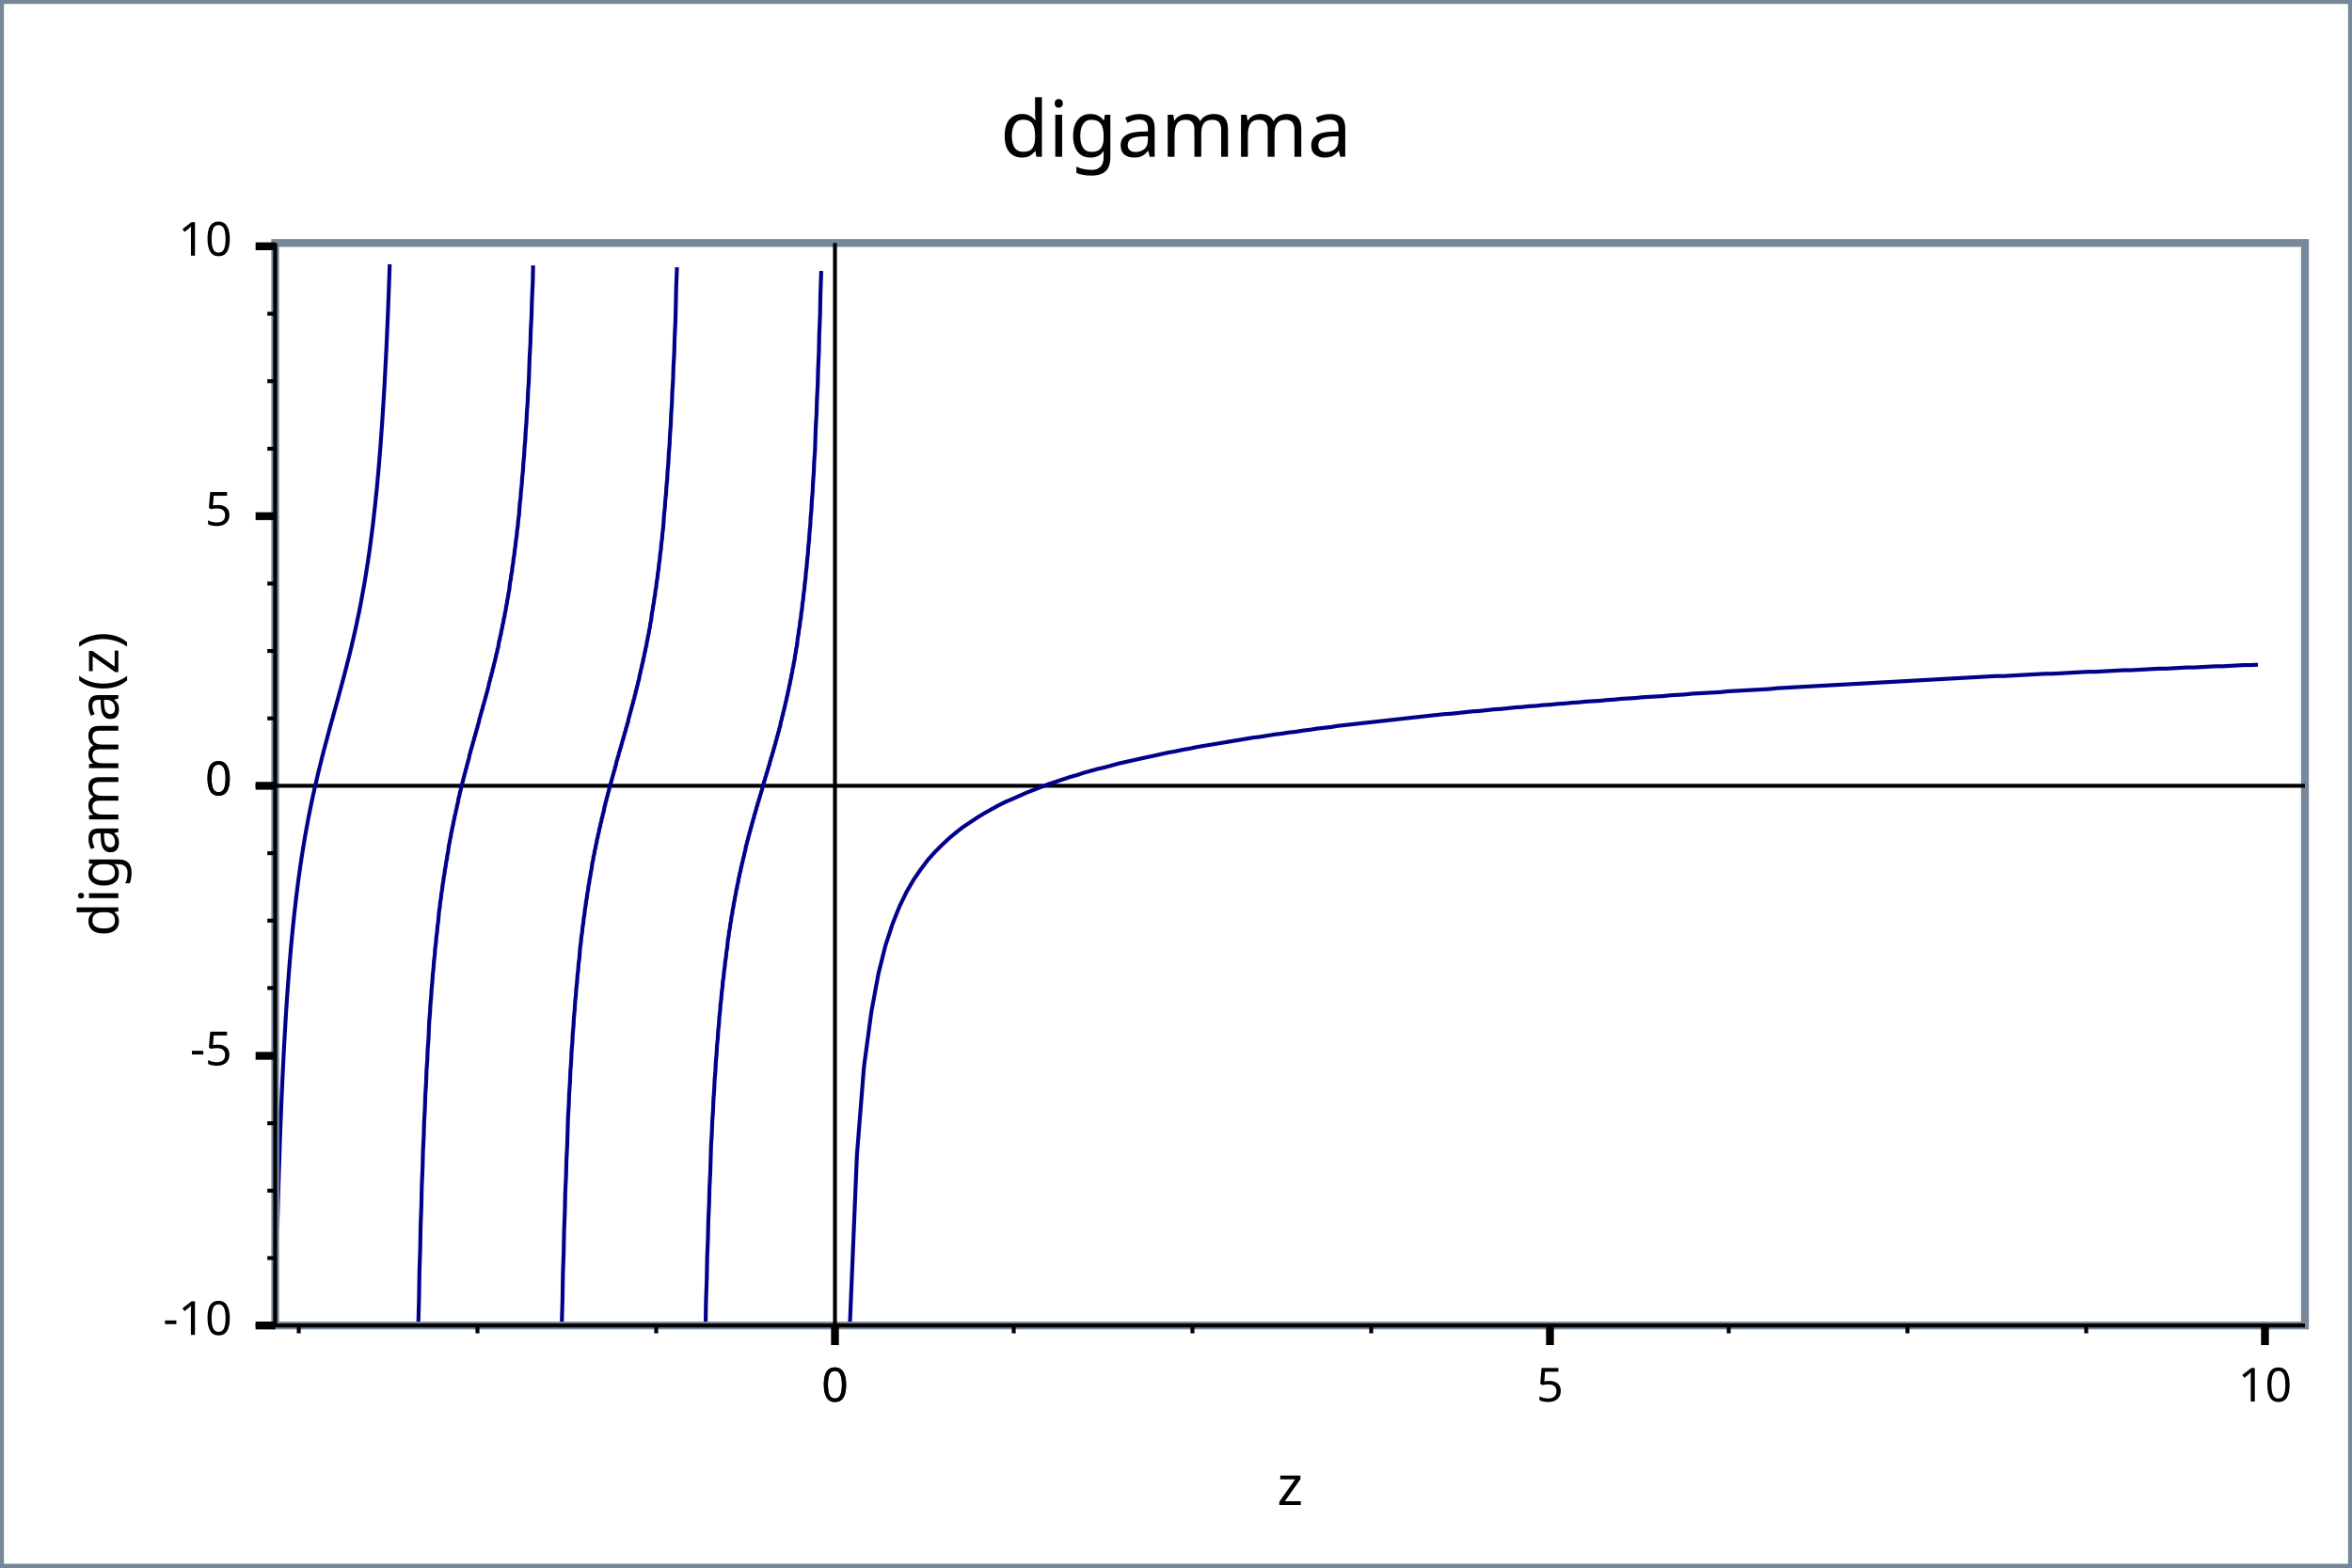
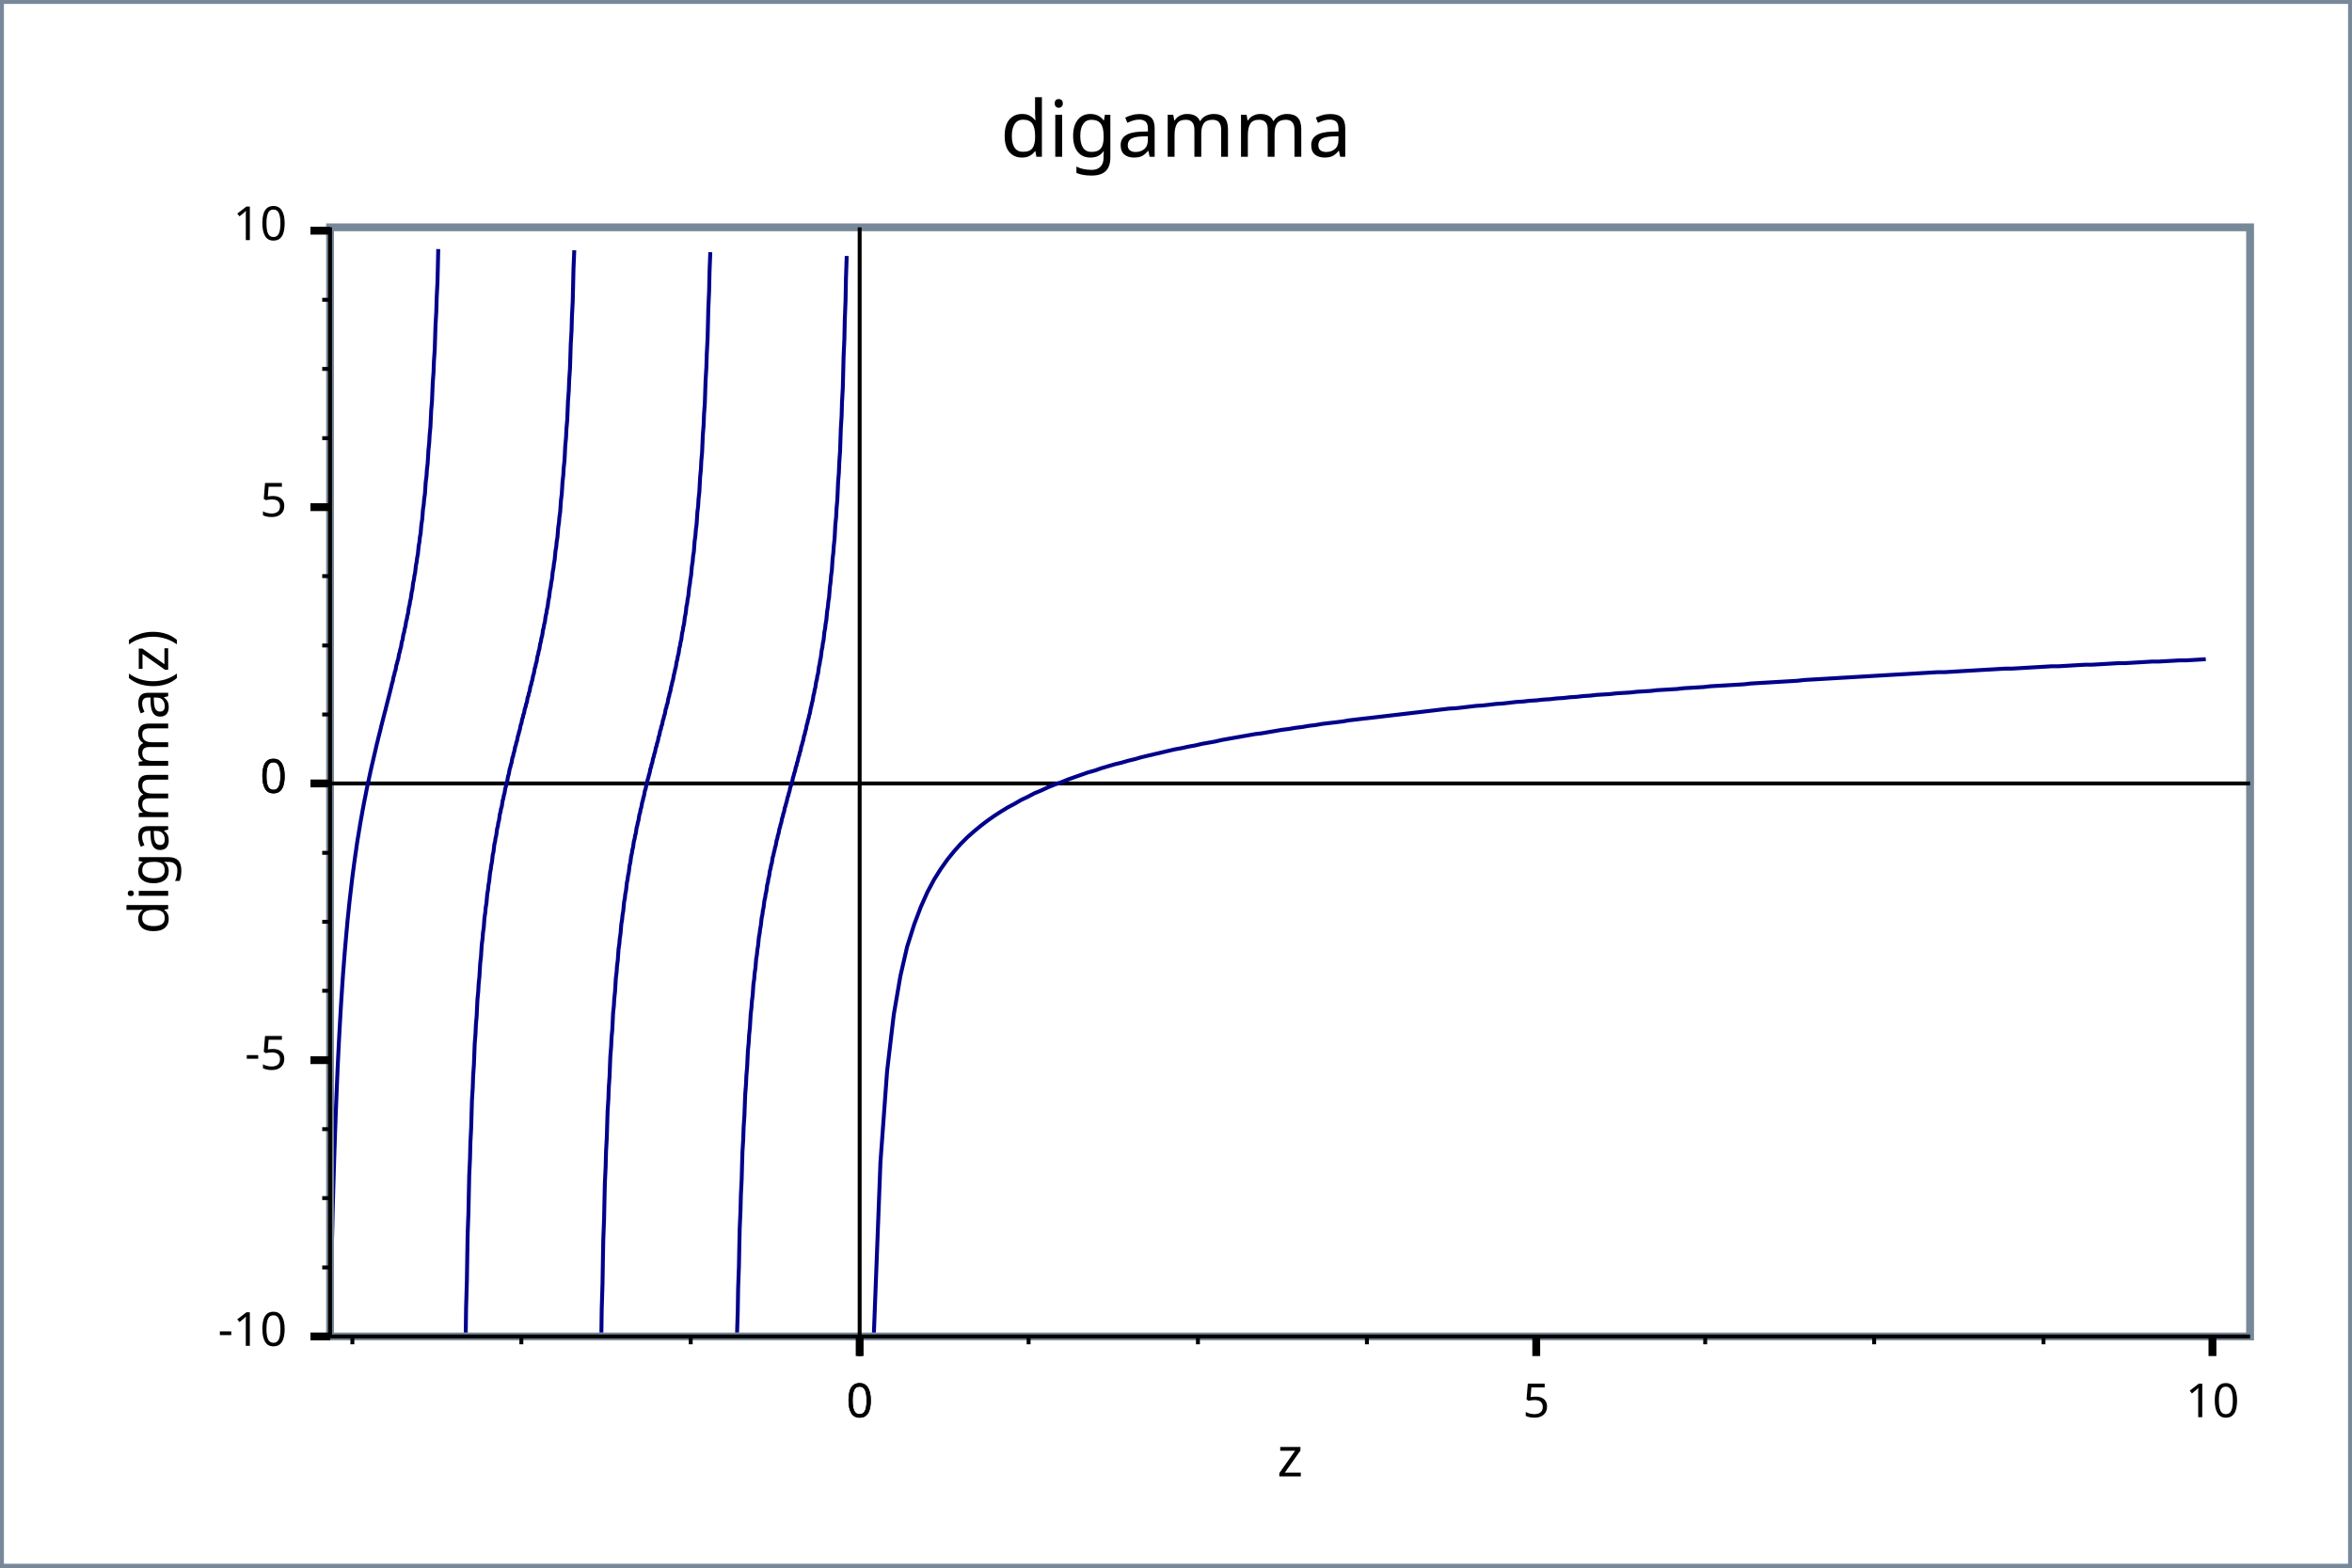
<svg xmlns="http://www.w3.org/2000/svg" width="600" height="400" version="1.1">
  <meta name="copyright" content="John Maddock" />
  <meta name="date" content="2008" />
  <clipPath id="plot_window">
-     <rect x="71.2" y="63" width="515.8" height="274.2" />
+     <rect x="85.2" y="59" width="487.8" height="281" />
  </clipPath>
  <g id="imageBackground" stroke="rgb(119,136,153)" fill="rgb(255,255,255)" stroke-width="2">
    <rect x="0" y="0" width="600" height="400" />
  </g>
  <g id="plotBackground" stroke="rgb(119,136,153)" fill="rgb(255,255,255)" stroke-width="2">
-     <rect x="70.2" y="62" width="517.8" height="276.2" />
+     <rect x="84.2" y="58" width="489.8" height="283" />
  </g>
  <g id="yMinorGrid" stroke="rgb(200,220,255)" stroke-width="0.5" />
  <g id="yMajorGrid" stroke="rgb(200,220,255)" stroke-width="1" />
  <g id="xMinorGrid" stroke="rgb(200,220,255)" stroke-width="0.5" />
  <g id="xMajorGrid" stroke="rgb(200,220,255)" stroke-width="1" />
  <g id="yAxis" stroke="rgb(0,0,0)" stroke-width="1">
-     <line x1="213" y1="62" x2="213" y2="343.2" />
-     <line x1="70.2" y1="62" x2="70.2" y2="338.2" />
+     <line x1="219.3" y1="58" x2="219.3" y2="346" />
+     <line x1="84.2" y1="58" x2="84.2" y2="341" />
  </g>
  <g id="xAxis" stroke="rgb(0,0,0)" stroke-width="1">
-     <line x1="65.2" y1="200.5" x2="588" y2="200.5" />
-     <line x1="65.2" y1="338.2" x2="588" y2="338.2" />
+     <line x1="79.2" y1="199.9" x2="574" y2="199.9" />
+     <line x1="79.2" y1="341" x2="574" y2="341" />
  </g>
  <g id="yMinorTicks" stroke="rgb(0,0,0)" stroke-width="1">
-     <path d="M68.2,183.3 L70.2,183.3 M68.2,166.1 L70.2,166.1 M68.2,148.9 L70.2,148.9 M68.2,114.5 L70.2,114.5 M68.2,97.26 L70.2,97.26 M68.2,80.05 L70.2,80.05 M68.2,200.5 L70.2,200.5 M68.2,217.7 L70.2,217.7 M68.2,234.9 L70.2,234.9 M68.2,252.1 L70.2,252.1 M68.2,269.4 L70.2,269.4 M68.2,286.6 L70.2,286.6 M68.2,303.8 L70.2,303.8 M68.2,321 L70.2,321 M68.2,338.2 L70.2,338.2 " fill="none" />
+     <path d="M82.2,182.3 L84.2,182.3 M82.2,164.7 L84.2,164.7 M82.2,147 L84.2,147 M82.2,111.8 L84.2,111.8 M82.2,94.13 L84.2,94.13 M82.2,76.49 L84.2,76.49 M82.2,199.9 L84.2,199.9 M82.2,217.6 L84.2,217.6 M82.2,235.2 L84.2,235.2 M82.2,252.8 L84.2,252.8 M82.2,270.5 L84.2,270.5 M82.2,288.1 L84.2,288.1 M82.2,305.7 L84.2,305.7 M82.2,323.4 L84.2,323.4 M82.2,341 L84.2,341 " fill="none" />
  </g>
  <g id="xMinorTicks" stroke="rgb(0,0,0)" stroke-width="1">
-     <path d="M258.6,338.2 L258.6,340.2 M304.2,338.2 L304.2,340.2 M349.8,338.2 L349.8,340.2 M441,338.2 L441,340.2 M486.6,338.2 L486.6,340.2 M532.2,338.2 L532.2,340.2 M167.4,338.2 L167.4,340.2 M121.8,338.2 L121.8,340.2 M76.22,338.2 L76.22,340.2 " fill="none" />
+     <path d="M262.4,341 L262.4,343 M305.6,341 L305.6,343 M348.7,341 L348.7,343 M435,341 L435,343 M478.1,341 L478.1,343 M521.3,341 L521.3,343 M176.2,341 L176.2,343 M133,341 L133,343 M89.89,341 L89.89,343 " fill="none" />
  </g>
  <g id="yMajorTicks" stroke="rgb(0,0,0)" stroke-width="2">
-     <path d="M65.2,200.5 L70.2,200.5 M65.2,131.7 L70.2,131.7 M65.2,62.84 L70.2,62.84 M65.2,200.5 L70.2,200.5 M65.2,269.4 L70.2,269.4 M65.2,338.2 L70.2,338.2 " fill="none" />
+     <path d="M79.2,199.9 L84.2,199.9 M79.2,129.4 L84.2,129.4 M79.2,58.86 L84.2,58.86 M79.2,199.9 L84.2,199.9 M79.2,270.5 L84.2,270.5 M79.2,341 L84.2,341 " fill="none" />
  </g>
  <g id="xMajorTicks" stroke="rgb(0,0,0)" stroke-width="2">
-     <path d="M213,338.2 L213,343.2 M395.4,338.2 L395.4,343.2 M577.8,338.2 L577.8,343.2 M213,338.2 L213,343.2 " fill="none" />
+     <path d="M219.3,341 L219.3,346 M391.9,341 L391.9,346 M564.4,341 L564.4,346 M219.3,341 L219.3,346 " fill="none" />
  </g>
-   <g id="plotLabels">
-     <text x="213" y="357.6" text-anchor="middle" font-size="12" font-family="Verdana">0</text>
-     <text x="395.4" y="357.6" text-anchor="middle" font-size="12" font-family="Verdana">5</text>
-     <text x="577.8" y="357.6" text-anchor="middle" font-size="12" font-family="Verdana">10</text>
-     <text x="213" y="357.6" text-anchor="middle" font-size="12" font-family="Verdana">0</text>
-     <text x="59.2" y="202.9" text-anchor="end" font-size="12" font-family="Verdana">0</text>
-     <text x="59.2" y="134.1" text-anchor="end" font-size="12" font-family="Verdana">5</text>
-     <text x="59.2" y="65.24" text-anchor="end" font-size="12" font-family="Verdana">10</text>
-     <text x="59.2" y="202.9" text-anchor="end" font-size="12" font-family="Verdana">0</text>
-     <text x="59.2" y="271.8" text-anchor="end" font-size="12" font-family="Verdana">-5</text>
-     <text x="59.2" y="340.6" text-anchor="end" font-size="12" font-family="Verdana">-10</text>
+   <g id="xTicksValues">
+     <text x="219.3" y="361.6" text-anchor="middle" font-size="12" font-family="Verdana">0</text>
+     <text x="391.9" y="361.6" text-anchor="middle" font-size="12" font-family="Verdana">5</text>
+     <text x="564.4" y="361.6" text-anchor="middle" font-size="12" font-family="Verdana">10</text>
+     <text x="219.3" y="361.6" text-anchor="middle" font-size="12" font-family="Verdana">0</text>
+   </g>
+   <g id="yTicksValues">
+     <text x="73.2" y="202.3" text-anchor="end" font-size="12" font-family="Verdana">0</text>
+     <text x="73.2" y="131.8" text-anchor="end" font-size="12" font-family="Verdana">5</text>
+     <text x="73.2" y="61.26" text-anchor="end" font-size="12" font-family="Verdana">10</text>
+     <text x="73.2" y="202.3" text-anchor="end" font-size="12" font-family="Verdana">0</text>
+     <text x="73.2" y="272.9" text-anchor="end" font-size="12" font-family="Verdana">-5</text>
+     <text x="73.2" y="343.4" text-anchor="end" font-size="12" font-family="Verdana">-10</text>
  </g>
  <g id="yLabel">
-     <text x="30.2" y="200.1" text-anchor="middle" transform="rotate(-90 30.2 200.1 )" font-size="14" font-family="Verdana">digamma(z)</text>
+     <text x="42.9" y="199.5" text-anchor="middle" transform="rotate(-90 42.9 199.5 )" font-size="14" font-family="Verdana">digamma(z)</text>
  </g>
  <g id="xLabel">
-     <text x="329.1" y="384" text-anchor="middle" font-size="14" font-family="Verdana">z</text>
+     <text x="329.1" y="376.7" text-anchor="middle" font-size="14" font-family="Verdana">z</text>
  </g>
  <g id="plotLines" stroke-width="2">
    <g clip-path="url(#plot_window)" stroke="rgb(0,0,139)" stroke-width="1">
-       <path d="M216.8,338.2 L218.6,294.8 L220.4,272.2 L222.3,258.1 L224.1,248.4 L225.9,241.2 L227.7,235.7 L229.5,231.2 L231.3,227.5 L233.1,224.4 L234.9,221.8 L236.7,219.4 L238.5,217.4 L240.3,215.6 L242.1,213.9 L243.9,212.4 L245.7,211 L247.5,209.8 L249.3,208.6 L251.1,207.5 L252.9,206.5 L254.7,205.5 L256.5,204.6 L258.4,203.8 L260.2,203 L262,202.2 L263.8,201.5 L265.6,200.8 L267.4,200.1 L269.2,199.5 L271,198.9 L272.8,198.3 L274.6,197.8 L276.4,197.2 L278.2,196.7 L280,196.2 L281.8,195.8 L283.6,195.3 L285.4,194.8 L287.2,194.4 L289,194 L290.8,193.6 L292.6,193.2 L294.5,192.8 L296.3,192.4 L298.1,192 L299.9,191.7 L301.7,191.3 L303.5,191 L305.3,190.6 L307.1,190.3 L308.9,190 L310.7,189.7 L312.5,189.4 L314.3,189.1 L316.1,188.8 L317.9,188.5 L319.7,188.2 L321.5,188 L323.3,187.7 L325.1,187.4 L326.9,187.2 L328.7,186.9 L330.6,186.7 L332.4,186.4 L334.2,186.2 L336,185.9 L337.8,185.7 L339.6,185.5 L341.4,185.2 L343.2,185 L345,184.8 L346.8,184.6 L348.6,184.4 L350.4,184.2 L352.2,184 L354,183.8 L355.8,183.6 L357.6,183.4 L359.4,183.2 L361.2,183 L363,182.8 L364.8,182.6 L366.7,182.4 L368.5,182.2 L370.3,182.1 L372.1,181.9 L373.9,181.7 L375.7,181.5 L377.5,181.4 L379.3,181.2 L381.1,181 L382.9,180.9 L384.7,180.7 L386.5,180.5 L388.3,180.4 L390.1,180.2 L391.9,180.1 L393.7,179.9 L395.5,179.8 L397.3,179.6 L399.1,179.5 L401,179.3 L402.8,179.2 L404.6,179 L406.4,178.9 L408.2,178.8 L410,178.6 L411.8,178.5 L413.6,178.3 L415.4,178.2 L417.2,178.1 L419,177.9 L420.8,177.8 L422.6,177.7 L424.4,177.6 L426.2,177.4 L428,177.3 L429.8,177.2 L431.6,177 L433.4,176.9 L435.2,176.8 L437.1,176.7 L438.9,176.6 L440.7,176.4 L442.5,176.3 L444.3,176.2 L446.1,176.1 L447.9,176 L449.7,175.9 L451.5,175.8 L453.3,175.6 L455.1,175.5 L456.9,175.4 L458.7,175.3 L460.5,175.2 L462.3,175.1 L464.1,175 L465.9,174.9 L467.7,174.8 L469.5,174.7 L471.3,174.6 L473.2,174.5 L475,174.4 L476.8,174.3 L478.6,174.2 L480.4,174.1 L482.2,174 L484,173.9 L485.8,173.8 L487.6,173.7 L489.4,173.6 L491.2,173.5 L493,173.4 L494.8,173.3 L496.6,173.2 L498.4,173.1 L500.2,173 L502,172.9 L503.8,172.8 L505.6,172.7 L507.4,172.6 L509.3,172.5 L511.1,172.5 L512.9,172.4 L514.7,172.3 L516.5,172.2 L518.3,172.1 L520.1,172 L521.9,171.9 L523.7,171.9 L525.5,171.8 L527.3,171.7 L529.1,171.6 L530.9,171.5 L532.7,171.4 L534.5,171.4 L536.3,171.3 L538.1,171.2 L539.9,171.1 L541.7,171 L543.6,171 L545.4,170.9 L547.2,170.8 L549,170.7 L550.8,170.6 L552.6,170.6 L554.4,170.5 L556.2,170.4 L558,170.3 L559.8,170.3 L561.6,170.2 L563.4,170.1 L565.2,170 L567,170 L568.8,169.9 L570.6,169.8 L572.4,169.7 L574.2,169.7 L576,169.6 " fill="none" />
+       <path d="M222.9,341 L224.6,296.6 L226.3,273.3 L228,258.9 L229.7,249 L231.4,241.6 L233.2,235.9 L234.9,231.4 L236.6,227.6 L238.3,224.4 L240,221.7 L241.7,219.3 L243.4,217.2 L245.1,215.3 L246.8,213.6 L248.5,212.1 L250.2,210.7 L251.9,209.4 L253.6,208.2 L255.3,207.1 L257.1,206 L258.8,205.1 L260.5,204.1 L262.2,203.3 L263.9,202.4 L265.6,201.7 L267.3,200.9 L269,200.2 L270.7,199.6 L272.4,198.9 L274.1,198.3 L275.8,197.7 L277.5,197.1 L279.3,196.6 L281,196 L282.7,195.5 L284.4,195 L286.1,194.6 L287.8,194.1 L289.5,193.7 L291.2,193.2 L292.9,192.8 L294.6,192.4 L296.3,192 L298,191.6 L299.7,191.2 L301.4,190.9 L303.2,190.5 L304.9,190.2 L306.6,189.8 L308.3,189.5 L310,189.2 L311.7,188.8 L313.4,188.5 L315.1,188.2 L316.8,187.9 L318.5,187.6 L320.2,187.3 L321.9,187.1 L323.6,186.8 L325.4,186.5 L327.1,186.2 L328.8,186 L330.5,185.7 L332.2,185.5 L333.9,185.2 L335.6,185 L337.3,184.7 L339,184.5 L340.7,184.3 L342.4,184.1 L344.1,183.8 L345.8,183.6 L347.5,183.4 L349.3,183.2 L351,183 L352.7,182.8 L354.4,182.6 L356.1,182.4 L357.8,182.2 L359.5,182 L361.2,181.8 L362.9,181.6 L364.6,181.4 L366.3,181.2 L368,181 L369.7,180.8 L371.5,180.7 L373.2,180.5 L374.9,180.3 L376.6,180.1 L378.3,180 L380,179.8 L381.7,179.6 L383.4,179.5 L385.1,179.3 L386.8,179.1 L388.5,179 L390.2,178.8 L391.9,178.7 L393.7,178.5 L395.4,178.4 L397.1,178.2 L398.8,178.1 L400.5,177.9 L402.2,177.8 L403.9,177.6 L405.6,177.5 L407.3,177.3 L409,177.2 L410.7,177.1 L412.4,176.9 L414.1,176.8 L415.8,176.7 L417.6,176.5 L419.3,176.4 L421,176.3 L422.7,176.1 L424.4,176 L426.1,175.9 L427.8,175.8 L429.5,175.6 L431.2,175.5 L432.9,175.4 L434.6,175.3 L436.3,175.1 L438,175 L439.8,174.9 L441.5,174.8 L443.2,174.7 L444.9,174.6 L446.6,174.4 L448.3,174.3 L450,174.2 L451.7,174.1 L453.4,174 L455.1,173.9 L456.8,173.8 L458.5,173.7 L460.2,173.5 L461.9,173.4 L463.7,173.3 L465.4,173.2 L467.1,173.1 L468.8,173 L470.5,172.9 L472.2,172.8 L473.9,172.7 L475.6,172.6 L477.3,172.5 L479,172.4 L480.7,172.3 L482.4,172.2 L484.1,172.1 L485.9,172 L487.6,171.9 L489.3,171.8 L491,171.7 L492.7,171.6 L494.4,171.5 L496.1,171.5 L497.8,171.4 L499.5,171.3 L501.2,171.2 L502.9,171.1 L504.6,171 L506.3,170.9 L508.1,170.8 L509.8,170.7 L511.5,170.6 L513.2,170.6 L514.9,170.5 L516.6,170.4 L518.3,170.3 L520,170.2 L521.7,170.1 L523.4,170 L525.1,170 L526.8,169.9 L528.5,169.8 L530.2,169.7 L532,169.6 L533.7,169.6 L535.4,169.5 L537.1,169.4 L538.8,169.3 L540.5,169.2 L542.2,169.2 L543.9,169.1 L545.6,169 L547.3,168.9 L549,168.8 L550.7,168.8 L552.4,168.7 L554.2,168.6 L555.9,168.5 L557.6,168.5 L559.3,168.4 L561,168.3 L562.7,168.2 " fill="none" />
    </g>
    <g clip-path="url(#plot_window)" stroke="rgb(0,0,139)" stroke-width="1">
-       <path d="M180,338.2 L180.1,331.9 L180.3,326.2 L180.4,320.8 L180.6,315.9 L180.7,311.3 L180.9,307 L181,302.9 L181.2,299.1 L181.3,295.6 L181.4,292.2 L181.6,289.1 L181.7,286.1 L181.9,283.3 L182,280.6 L182.2,278 L182.3,275.6 L182.5,273.3 L182.6,271.1 L182.8,268.9 L182.9,266.9 L183.1,265 L183.2,263.1 L183.4,261.3 L183.5,259.6 L183.7,257.9 L183.8,256.3 L184,254.8 L184.1,253.3 L184.3,251.9 L184.4,250.5 L184.6,249.2 L184.7,247.9 L184.9,246.6 L185,245.4 L185.2,244.2 L185.3,243 L185.5,241.9 L185.6,240.8 L185.7,239.8 L185.9,238.7 L186,237.7 L186.2,236.8 L186.3,235.8 L186.5,234.9 L186.6,233.9 L186.8,233.1 L186.9,232.2 L187.1,231.3 L187.2,230.5 L187.4,229.7 L187.5,228.9 L187.7,228.1 L187.8,227.3 L188,226.5 L188.1,225.8 L188.3,225.1 L188.4,224.3 L188.6,223.6 L188.7,222.9 L188.9,222.3 L189,221.6 L189.2,220.9 L189.3,220.3 L189.5,219.6 L189.6,219 L189.8,218.4 L189.9,217.7 L190.1,217.1 L190.2,216.5 L190.3,215.9 L190.5,215.3 L190.6,214.7 L190.8,214.2 L190.9,213.6 L191.1,213 L191.2,212.5 L191.4,211.9 L191.5,211.4 L191.7,210.8 L191.8,210.3 L192,209.7 L192.1,209.2 L192.3,208.7 L192.4,208.1 L192.6,207.6 L192.7,207.1 L192.9,206.6 L193,206 L193.2,205.5 L193.3,205 L193.5,204.5 L193.6,204 L193.8,203.5 L193.9,203 L194.1,202.5 L194.2,202 L194.4,201.5 L194.5,201 L194.6,200.5 L194.8,200 L194.9,199.5 L195.1,199 L195.2,198.5 L195.4,198 L195.5,197.5 L195.7,197 L195.8,196.5 L196,196 L196.1,195.5 L196.3,195 L196.4,194.4 L196.6,193.9 L196.7,193.4 L196.9,192.9 L197,192.4 L197.2,191.9 L197.3,191.4 L197.5,190.8 L197.6,190.3 L197.8,189.8 L197.9,189.2 L198.1,188.7 L198.2,188.1 L198.4,187.6 L198.5,187 L198.7,186.5 L198.8,185.9 L199,185.4 L199.1,184.8 L199.2,184.2 L199.4,183.6 L199.5,183 L199.7,182.4 L199.8,181.8 L200,181.2 L200.1,180.6 L200.3,179.9 L200.4,179.3 L200.6,178.6 L200.7,178 L200.9,177.3 L201,176.6 L201.2,175.9 L201.3,175.2 L201.5,174.5 L201.6,173.8 L201.8,173 L201.9,172.3 L202.1,171.5 L202.2,170.7 L202.4,169.9 L202.5,169.1 L202.7,168.3 L202.8,167.4 L203,166.5 L203.1,165.6 L203.3,164.7 L203.4,163.8 L203.5,162.8 L203.7,161.8 L203.8,160.8 L204,159.8 L204.1,158.7 L204.3,157.6 L204.4,156.5 L204.6,155.3 L204.7,154.1 L204.9,152.9 L205,151.6 L205.2,150.3 L205.3,148.9 L205.5,147.5 L205.6,146 L205.8,144.5 L205.9,142.9 L206.1,141.3 L206.2,139.6 L206.4,137.8 L206.5,136 L206.7,134.1 L206.8,132.1 L207,130 L207.1,127.8 L207.3,125.5 L207.4,123.1 L207.6,120.5 L207.7,117.8 L207.9,115 L208,112 L208.1,108.9 L208.3,105.6 L208.4,102 L208.6,98.23 L208.7,94.2 L208.9,89.89 L209,85.26 L209.2,80.29 L209.3,74.93 L209.5,69.13 " fill="none" />
+       <path d="M188,341 L188.2,334.6 L188.3,328.7 L188.5,323.2 L188.6,318.1 L188.7,313.4 L188.9,309 L189,304.9 L189.2,301 L189.3,297.3 L189.4,293.9 L189.6,290.7 L189.7,287.6 L189.9,284.7 L190,282 L190.1,279.3 L190.3,276.8 L190.4,274.5 L190.6,272.2 L190.7,270 L190.8,268 L191,266 L191.1,264.1 L191.3,262.2 L191.4,260.5 L191.5,258.8 L191.7,257.1 L191.8,255.6 L192,254 L192.1,252.6 L192.2,251.1 L192.4,249.8 L192.5,248.4 L192.7,247.1 L192.8,245.9 L192.9,244.7 L193.1,243.5 L193.2,242.4 L193.4,241.2 L193.5,240.1 L193.6,239.1 L193.8,238.1 L193.9,237.1 L194.1,236.1 L194.2,235.1 L194.3,234.2 L194.5,233.3 L194.6,232.4 L194.8,231.5 L194.9,230.6 L195,229.8 L195.2,229 L195.3,228.2 L195.5,227.4 L195.6,226.6 L195.7,225.8 L195.9,225.1 L196,224.3 L196.2,223.6 L196.3,222.9 L196.4,222.2 L196.6,221.5 L196.7,220.8 L196.9,220.2 L197,219.5 L197.1,218.8 L197.3,218.2 L197.4,217.6 L197.6,216.9 L197.7,216.3 L197.9,215.7 L198,215.1 L198.1,214.5 L198.3,213.9 L198.4,213.3 L198.6,212.7 L198.7,212.2 L198.8,211.6 L199,211 L199.1,210.5 L199.3,209.9 L199.4,209.4 L199.5,208.8 L199.7,208.3 L199.8,207.7 L200,207.2 L200.1,206.7 L200.2,206.1 L200.4,205.6 L200.5,205.1 L200.7,204.5 L200.8,204 L200.9,203.5 L201.1,203 L201.2,202.5 L201.4,201.9 L201.5,201.4 L201.6,200.9 L201.8,200.4 L201.9,199.9 L202.1,199.4 L202.2,198.9 L202.3,198.4 L202.5,197.8 L202.6,197.3 L202.8,196.8 L202.9,196.3 L203,195.8 L203.2,195.3 L203.3,194.7 L203.5,194.2 L203.6,193.7 L203.7,193.2 L203.9,192.7 L204,192.1 L204.2,191.6 L204.3,191.1 L204.4,190.5 L204.6,190 L204.7,189.5 L204.9,188.9 L205,188.4 L205.1,187.8 L205.3,187.3 L205.4,186.7 L205.6,186.1 L205.7,185.5 L205.8,185 L206,184.4 L206.1,183.8 L206.3,183.2 L206.4,182.6 L206.6,182 L206.7,181.4 L206.8,180.8 L207,180.1 L207.1,179.5 L207.3,178.8 L207.4,178.2 L207.5,177.5 L207.7,176.8 L207.8,176.1 L208,175.4 L208.1,174.7 L208.2,174 L208.4,173.3 L208.5,172.5 L208.7,171.8 L208.8,171 L208.9,170.2 L209.1,169.4 L209.2,168.6 L209.4,167.7 L209.5,166.9 L209.6,166 L209.8,165.1 L209.9,164.2 L210.1,163.3 L210.2,162.3 L210.3,161.3 L210.5,160.3 L210.6,159.3 L210.8,158.2 L210.9,157.1 L211,156 L211.2,154.8 L211.3,153.6 L211.5,152.4 L211.6,151.1 L211.7,149.8 L211.9,148.4 L212,147 L212.2,145.6 L212.3,144.1 L212.4,142.5 L212.6,140.9 L212.7,139.3 L212.9,137.5 L213,135.7 L213.1,133.8 L213.3,131.9 L213.4,129.8 L213.6,127.6 L213.7,125.4 L213.8,123 L214,120.6 L214.1,118 L214.3,115.2 L214.4,112.3 L214.5,109.3 L214.7,106.1 L214.8,102.6 L215,98.99 L215.1,95.12 L215.2,90.99 L215.4,86.57 L215.5,81.84 L215.7,76.74 L215.8,71.25 L216,65.31 " fill="none" />
    </g>
    <g clip-path="url(#plot_window)" stroke="rgb(0,0,139)" stroke-width="1">
-       <path d="M143.3,338.2 L143.5,331.4 L143.6,325.1 L143.8,319.3 L143.9,314 L144.1,309 L144.2,304.3 L144.4,300 L144.5,296 L144.7,292.2 L144.8,288.6 L144.9,285.2 L145.1,282 L145.2,279 L145.4,276.2 L145.5,273.5 L145.7,270.9 L145.8,268.4 L146,266.1 L146.1,263.9 L146.3,261.7 L146.4,259.7 L146.6,257.7 L146.7,255.8 L146.9,254 L147,252.3 L147.2,250.6 L147.3,249 L147.5,247.4 L147.6,245.9 L147.8,244.5 L147.9,243.1 L148,241.7 L148.2,240.4 L148.3,239.1 L148.5,237.9 L148.6,236.7 L148.8,235.5 L148.9,234.4 L149.1,233.3 L149.2,232.2 L149.4,231.1 L149.5,230.1 L149.7,229.1 L149.8,228.1 L150,227.2 L150.1,226.2 L150.3,225.3 L150.4,224.4 L150.6,223.5 L150.7,222.7 L150.9,221.8 L151,221 L151.1,220.2 L151.3,219.4 L151.4,218.6 L151.6,217.9 L151.7,217.1 L151.9,216.4 L152,215.7 L152.2,214.9 L152.3,214.2 L152.5,213.5 L152.6,212.9 L152.8,212.2 L152.9,211.5 L153.1,210.9 L153.2,210.2 L153.4,209.6 L153.5,208.9 L153.7,208.3 L153.8,207.7 L154,207.1 L154.1,206.5 L154.2,205.9 L154.4,205.3 L154.5,204.7 L154.7,204.1 L154.8,203.5 L155,203 L155.1,202.4 L155.3,201.8 L155.4,201.3 L155.6,200.7 L155.7,200.1 L155.9,199.6 L156,199.1 L156.2,198.5 L156.3,198 L156.5,197.4 L156.6,196.9 L156.8,196.4 L156.9,195.8 L157.1,195.3 L157.2,194.8 L157.3,194.2 L157.5,193.7 L157.6,193.2 L157.8,192.7 L157.9,192.1 L158.1,191.6 L158.2,191.1 L158.4,190.6 L158.5,190.1 L158.7,189.5 L158.8,189 L159,188.5 L159.1,188 L159.3,187.4 L159.4,186.9 L159.6,186.4 L159.7,185.8 L159.9,185.3 L160,184.8 L160.2,184.3 L160.3,183.7 L160.4,183.2 L160.6,182.6 L160.7,182.1 L160.9,181.5 L161,181 L161.2,180.4 L161.3,179.9 L161.5,179.3 L161.6,178.7 L161.8,178.2 L161.9,177.6 L162.1,177 L162.2,176.4 L162.4,175.8 L162.5,175.2 L162.7,174.6 L162.8,174 L163,173.4 L163.1,172.8 L163.2,172.2 L163.4,171.5 L163.5,170.9 L163.7,170.2 L163.8,169.6 L164,168.9 L164.1,168.2 L164.3,167.5 L164.4,166.8 L164.6,166.1 L164.7,165.4 L164.9,164.7 L165,163.9 L165.2,163.1 L165.3,162.4 L165.5,161.6 L165.6,160.8 L165.8,160 L165.9,159.1 L166.1,158.3 L166.2,157.4 L166.3,156.5 L166.5,155.6 L166.6,154.7 L166.8,153.7 L166.9,152.8 L167.1,151.8 L167.2,150.7 L167.4,149.7 L167.5,148.6 L167.7,147.5 L167.8,146.4 L168,145.2 L168.1,144 L168.3,142.8 L168.4,141.5 L168.6,140.2 L168.7,138.8 L168.9,137.4 L169,136 L169.2,134.5 L169.3,133 L169.4,131.3 L169.6,129.7 L169.7,127.9 L169.9,126.1 L170,124.3 L170.2,122.3 L170.3,120.3 L170.5,118.1 L170.6,115.9 L170.8,113.6 L170.9,111.1 L171.1,108.6 L171.2,105.9 L171.4,103 L171.5,100 L171.7,96.86 L171.8,93.5 L172,89.93 L172.1,86.14 L172.3,82.1 L172.4,77.78 L172.5,73.16 L172.7,68.19 " fill="none" />
+       <path d="M153.4,341 L153.5,334 L153.7,327.6 L153.8,321.6 L153.9,316.2 L154.1,311.1 L154.2,306.3 L154.3,301.9 L154.5,297.7 L154.6,293.8 L154.8,290.2 L154.9,286.7 L155,283.5 L155.2,280.4 L155.3,277.5 L155.5,274.7 L155.6,272 L155.7,269.5 L155.9,267.1 L156,264.8 L156.2,262.7 L156.3,260.6 L156.4,258.5 L156.6,256.6 L156.7,254.8 L156.9,253 L157,251.3 L157.1,249.6 L157.3,248 L157.4,246.5 L157.6,245 L157.7,243.5 L157.8,242.1 L158,240.8 L158.1,239.5 L158.3,238.2 L158.4,237 L158.5,235.8 L158.7,234.6 L158.8,233.5 L159,232.4 L159.1,231.3 L159.2,230.2 L159.4,229.2 L159.5,228.2 L159.7,227.2 L159.8,226.3 L159.9,225.3 L160.1,224.4 L160.2,223.5 L160.4,222.6 L160.5,221.8 L160.6,220.9 L160.8,220.1 L160.9,219.3 L161,218.5 L161.2,217.7 L161.3,216.9 L161.5,216.2 L161.6,215.4 L161.7,214.7 L161.9,214 L162,213.3 L162.2,212.6 L162.3,211.9 L162.4,211.2 L162.6,210.5 L162.7,209.9 L162.9,209.2 L163,208.5 L163.1,207.9 L163.3,207.3 L163.4,206.6 L163.6,206 L163.7,205.4 L163.8,204.8 L164,204.2 L164.1,203.6 L164.3,203 L164.4,202.4 L164.5,201.8 L164.7,201.3 L164.8,200.7 L165,200.1 L165.1,199.5 L165.2,199 L165.4,198.4 L165.5,197.9 L165.7,197.3 L165.8,196.8 L165.9,196.2 L166.1,195.7 L166.2,195.1 L166.4,194.6 L166.5,194 L166.6,193.5 L166.8,193 L166.9,192.4 L167.1,191.9 L167.2,191.3 L167.3,190.8 L167.5,190.3 L167.6,189.7 L167.8,189.2 L167.9,188.7 L168,188.1 L168.2,187.6 L168.3,187.1 L168.4,186.5 L168.6,186 L168.7,185.4 L168.9,184.9 L169,184.4 L169.1,183.8 L169.3,183.3 L169.4,182.7 L169.6,182.2 L169.7,181.6 L169.8,181 L170,180.5 L170.1,179.9 L170.3,179.4 L170.4,178.8 L170.5,178.2 L170.7,177.6 L170.8,177 L171,176.4 L171.1,175.9 L171.2,175.3 L171.4,174.6 L171.5,174 L171.7,173.4 L171.8,172.8 L171.9,172.2 L172.1,171.5 L172.2,170.9 L172.4,170.2 L172.5,169.6 L172.6,168.9 L172.8,168.2 L172.9,167.5 L173.1,166.8 L173.2,166.1 L173.3,165.4 L173.5,164.7 L173.6,163.9 L173.8,163.2 L173.9,162.4 L174,161.6 L174.2,160.8 L174.3,160 L174.5,159.2 L174.6,158.4 L174.7,157.5 L174.9,156.6 L175,155.8 L175.1,154.8 L175.3,153.9 L175.4,153 L175.6,152 L175.7,151 L175.8,150 L176,148.9 L176.1,147.9 L176.3,146.8 L176.4,145.6 L176.5,144.5 L176.7,143.3 L176.8,142 L177,140.8 L177.1,139.5 L177.2,138.1 L177.4,136.7 L177.5,135.3 L177.7,133.8 L177.8,132.3 L177.9,130.7 L178.1,129.1 L178.2,127.3 L178.4,125.6 L178.5,123.7 L178.6,121.8 L178.8,119.8 L178.9,117.7 L179.1,115.5 L179.2,113.2 L179.3,110.9 L179.5,108.4 L179.6,105.7 L179.8,103 L179.9,100 L180,96.97 L180.2,93.72 L180.3,90.27 L180.5,86.62 L180.6,82.73 L180.7,78.59 L180.9,74.17 L181,69.43 L181.2,64.34 " fill="none" />
    </g>
    <g clip-path="url(#plot_window)" stroke="rgb(0,0,139)" stroke-width="1">
-       <path d="M106.7,338.2 L106.9,331 L107,324.4 L107.2,318.3 L107.3,312.7 L107.5,307.5 L107.6,302.6 L107.8,298.1 L107.9,293.9 L108.1,289.9 L108.2,286.2 L108.4,282.7 L108.5,279.4 L108.7,276.3 L108.8,273.3 L109,270.5 L109.1,267.8 L109.3,265.3 L109.4,262.9 L109.5,260.6 L109.7,258.4 L109.8,256.3 L110,254.2 L110.1,252.3 L110.3,250.4 L110.4,248.6 L110.6,246.9 L110.7,245.3 L110.9,243.7 L111,242.1 L111.2,240.6 L111.3,239.2 L111.5,237.8 L111.6,236.4 L111.8,235.1 L111.9,233.8 L112,232.6 L112.2,231.4 L112.3,230.2 L112.5,229.1 L112.6,228 L112.8,226.9 L112.9,225.9 L113.1,224.8 L113.2,223.8 L113.4,222.9 L113.5,221.9 L113.7,221 L113.8,220.1 L114,219.2 L114.1,218.3 L114.3,217.4 L114.4,216.6 L114.5,215.8 L114.7,214.9 L114.8,214.2 L115,213.4 L115.1,212.6 L115.3,211.8 L115.4,211.1 L115.6,210.4 L115.7,209.7 L115.9,208.9 L116,208.2 L116.2,207.6 L116.3,206.9 L116.5,206.2 L116.6,205.5 L116.8,204.9 L116.9,204.2 L117,203.6 L117.2,203 L117.3,202.3 L117.5,201.7 L117.6,201.1 L117.8,200.5 L117.9,199.9 L118.1,199.3 L118.2,198.7 L118.4,198.1 L118.5,197.6 L118.7,197 L118.8,196.4 L119,195.9 L119.1,195.3 L119.3,194.7 L119.4,194.2 L119.6,193.6 L119.7,193.1 L119.8,192.5 L120,192 L120.1,191.4 L120.3,190.9 L120.4,190.4 L120.6,189.8 L120.7,189.3 L120.9,188.8 L121,188.2 L121.2,187.7 L121.3,187.2 L121.5,186.6 L121.6,186.1 L121.8,185.6 L121.9,185 L122.1,184.5 L122.2,184 L122.3,183.4 L122.5,182.9 L122.6,182.4 L122.8,181.8 L122.9,181.3 L123.1,180.8 L123.2,180.2 L123.4,179.7 L123.5,179.2 L123.7,178.6 L123.8,178.1 L124,177.5 L124.1,177 L124.3,176.4 L124.4,175.9 L124.6,175.3 L124.7,174.7 L124.8,174.2 L125,173.6 L125.1,173 L125.3,172.5 L125.4,171.9 L125.6,171.3 L125.7,170.7 L125.9,170.1 L126,169.5 L126.2,168.9 L126.3,168.3 L126.5,167.6 L126.6,167 L126.8,166.4 L126.9,165.7 L127.1,165.1 L127.2,164.4 L127.3,163.7 L127.5,163.1 L127.6,162.4 L127.8,161.7 L127.9,161 L128.1,160.2 L128.2,159.5 L128.4,158.8 L128.5,158 L128.7,157.3 L128.8,156.5 L129,155.7 L129.1,154.9 L129.3,154 L129.4,153.2 L129.6,152.3 L129.7,151.5 L129.9,150.6 L130,149.7 L130.1,148.7 L130.3,147.8 L130.4,146.8 L130.6,145.8 L130.7,144.8 L130.9,143.7 L131,142.6 L131.2,141.5 L131.3,140.4 L131.5,139.2 L131.6,138 L131.8,136.8 L131.9,135.5 L132.1,134.2 L132.2,132.8 L132.4,131.4 L132.5,130 L132.6,128.5 L132.8,127 L132.9,125.3 L133.1,123.7 L133.2,122 L133.4,120.2 L133.5,118.3 L133.7,116.3 L133.8,114.3 L134,112.2 L134.1,110 L134.3,107.7 L134.4,105.2 L134.6,102.7 L134.7,100 L134.9,97.21 L135,94.23 L135.1,91.1 L135.3,87.77 L135.4,84.25 L135.6,80.51 L135.7,76.53 L135.9,72.27 L136,67.72 " fill="none" />
+       <path d="M118.8,341 L118.9,333.6 L119.1,326.8 L119.2,320.6 L119.3,314.8 L119.5,309.5 L119.6,304.5 L119.7,299.9 L119.9,295.6 L120,291.5 L120.2,287.7 L120.3,284.1 L120.4,280.7 L120.6,277.5 L120.7,274.5 L120.9,271.6 L121,268.9 L121.1,266.3 L121.3,263.8 L121.4,261.5 L121.6,259.2 L121.7,257 L121.8,255 L122,253 L122.1,251.1 L122.3,249.2 L122.4,247.5 L122.5,245.8 L122.7,244.1 L122.8,242.5 L122.9,241 L123.1,239.5 L123.2,238.1 L123.4,236.7 L123.5,235.4 L123.6,234.1 L123.8,232.8 L123.9,231.6 L124.1,230.4 L124.2,229.2 L124.3,228.1 L124.5,227 L124.6,225.9 L124.8,224.8 L124.9,223.8 L125,222.8 L125.2,221.8 L125.3,220.9 L125.5,219.9 L125.6,219 L125.7,218.1 L125.9,217.3 L126,216.4 L126.1,215.5 L126.3,214.7 L126.4,213.9 L126.6,213.1 L126.7,212.3 L126.8,211.5 L127,210.8 L127.1,210 L127.3,209.3 L127.4,208.6 L127.5,207.8 L127.7,207.1 L127.8,206.4 L128,205.8 L128.1,205.1 L128.2,204.4 L128.4,203.7 L128.5,203.1 L128.7,202.4 L128.8,201.8 L128.9,201.2 L129.1,200.5 L129.2,199.9 L129.4,199.3 L129.5,198.7 L129.6,198.1 L129.8,197.5 L129.9,196.9 L130,196.3 L130.2,195.7 L130.3,195.2 L130.5,194.6 L130.6,194 L130.7,193.4 L130.9,192.9 L131,192.3 L131.2,191.7 L131.3,191.2 L131.4,190.6 L131.6,190.1 L131.7,189.5 L131.9,189 L132,188.4 L132.1,187.9 L132.3,187.3 L132.4,186.8 L132.6,186.2 L132.7,185.7 L132.8,185.1 L133,184.6 L133.1,184.1 L133.2,183.5 L133.4,183 L133.5,182.4 L133.7,181.9 L133.8,181.3 L133.9,180.8 L134.1,180.3 L134.2,179.7 L134.4,179.2 L134.5,178.6 L134.6,178 L134.8,177.5 L134.9,176.9 L135.1,176.4 L135.2,175.8 L135.3,175.2 L135.5,174.7 L135.6,174.1 L135.8,173.5 L135.9,172.9 L136,172.4 L136.2,171.8 L136.3,171.2 L136.4,170.6 L136.6,170 L136.7,169.4 L136.9,168.8 L137,168.1 L137.1,167.5 L137.3,166.9 L137.4,166.2 L137.6,165.6 L137.7,164.9 L137.8,164.3 L138,163.6 L138.1,162.9 L138.3,162.2 L138.4,161.6 L138.5,160.8 L138.7,160.1 L138.8,159.4 L139,158.7 L139.1,157.9 L139.2,157.2 L139.4,156.4 L139.5,155.6 L139.7,154.8 L139.8,154 L139.9,153.2 L140.1,152.3 L140.2,151.4 L140.3,150.6 L140.5,149.7 L140.6,148.8 L140.8,147.8 L140.9,146.9 L141,145.9 L141.2,144.9 L141.3,143.9 L141.5,142.8 L141.6,141.7 L141.7,140.6 L141.9,139.5 L142,138.3 L142.2,137.1 L142.3,135.9 L142.4,134.6 L142.6,133.3 L142.7,132 L142.9,130.6 L143,129.2 L143.1,127.7 L143.3,126.1 L143.4,124.6 L143.5,122.9 L143.7,121.2 L143.8,119.4 L144,117.6 L144.1,115.7 L144.2,113.7 L144.4,111.6 L144.5,109.4 L144.7,107.2 L144.8,104.8 L144.9,102.3 L145.1,99.7 L145.2,96.96 L145.4,94.07 L145.5,91.03 L145.6,87.81 L145.8,84.41 L145.9,80.8 L146.1,76.97 L146.2,72.88 L146.3,68.53 L146.5,63.86 " fill="none" />
    </g>
    <g clip-path="url(#plot_window)" stroke="rgb(0,0,139)" stroke-width="1">
-       <path d="M70.2,338.2 L70.35,330.7 L70.49,323.8 L70.64,317.5 L70.79,311.7 L70.93,306.3 L71.08,301.3 L71.23,296.6 L71.37,292.3 L71.52,288.2 L71.67,284.4 L71.81,280.8 L71.96,277.4 L72.11,274.2 L72.26,271.2 L72.4,268.3 L72.55,265.6 L72.7,263 L72.84,260.5 L72.99,258.1 L73.14,255.9 L73.28,253.7 L73.43,251.7 L73.58,249.7 L73.72,247.8 L73.87,245.9 L74.02,244.2 L74.16,242.5 L74.31,240.9 L74.46,239.3 L74.6,237.8 L74.75,236.3 L74.9,234.9 L75.04,233.5 L75.19,232.2 L75.34,230.9 L75.49,229.6 L75.63,228.4 L75.78,227.2 L75.93,226 L76.07,224.9 L76.22,223.8 L76.37,222.8 L76.51,221.7 L76.66,220.7 L76.81,219.7 L76.95,218.7 L77.1,217.8 L77.25,216.9 L77.39,216 L77.54,215.1 L77.69,214.2 L77.83,213.3 L77.98,212.5 L78.13,211.7 L78.27,210.9 L78.42,210.1 L78.57,209.3 L78.72,208.5 L78.86,207.8 L79.01,207.1 L79.16,206.3 L79.3,205.6 L79.45,204.9 L79.6,204.2 L79.74,203.5 L79.89,202.8 L80.04,202.2 L80.18,201.5 L80.33,200.8 L80.48,200.2 L80.62,199.6 L80.77,198.9 L80.92,198.3 L81.06,197.7 L81.21,197.1 L81.36,196.5 L81.5,195.9 L81.65,195.3 L81.8,194.7 L81.95,194.1 L82.09,193.5 L82.24,192.9 L82.39,192.4 L82.53,191.8 L82.68,191.2 L82.83,190.7 L82.97,190.1 L83.12,189.6 L83.27,189 L83.41,188.5 L83.56,187.9 L83.71,187.4 L83.85,186.8 L84,186.3 L84.15,185.7 L84.29,185.2 L84.44,184.7 L84.59,184.1 L84.73,183.6 L84.88,183.1 L85.03,182.5 L85.18,182 L85.32,181.5 L85.47,180.9 L85.62,180.4 L85.76,179.9 L85.91,179.3 L86.06,178.8 L86.2,178.3 L86.35,177.7 L86.5,177.2 L86.64,176.6 L86.79,176.1 L86.94,175.6 L87.08,175 L87.23,174.5 L87.38,173.9 L87.52,173.4 L87.67,172.8 L87.82,172.3 L87.96,171.7 L88.11,171.1 L88.26,170.6 L88.41,170 L88.55,169.4 L88.7,168.8 L88.85,168.3 L88.99,167.7 L89.14,167.1 L89.29,166.5 L89.43,165.9 L89.58,165.3 L89.73,164.7 L89.87,164 L90.02,163.4 L90.17,162.8 L90.31,162.1 L90.46,161.5 L90.61,160.8 L90.75,160.2 L90.9,159.5 L91.05,158.8 L91.19,158.1 L91.34,157.4 L91.49,156.7 L91.64,156 L91.78,155.2 L91.93,154.5 L92.08,153.7 L92.22,152.9 L92.37,152.1 L92.52,151.3 L92.66,150.5 L92.81,149.7 L92.96,148.9 L93.1,148 L93.25,147.1 L93.4,146.2 L93.54,145.3 L93.69,144.3 L93.84,143.4 L93.98,142.4 L94.13,141.4 L94.28,140.4 L94.42,139.3 L94.57,138.2 L94.72,137.1 L94.87,135.9 L95.01,134.8 L95.16,133.6 L95.31,132.3 L95.45,131 L95.6,129.7 L95.75,128.3 L95.89,126.9 L96.04,125.5 L96.19,124 L96.33,122.4 L96.48,120.8 L96.63,119.1 L96.77,117.4 L96.92,115.6 L97.07,113.7 L97.21,111.7 L97.36,109.7 L97.51,107.6 L97.65,105.4 L97.8,103 L97.95,100.6 L98.1,98.02 L98.24,95.33 L98.39,92.49 L98.54,89.5 L98.68,86.35 L98.83,83.01 L98.98,79.46 L99.12,75.7 L99.27,71.69 L99.42,67.42 " fill="none" />
+       <path d="M84.2,341 L84.34,333.3 L84.48,326.3 L84.62,319.8 L84.76,313.9 L84.89,308.3 L85.03,303.2 L85.17,298.4 L85.31,294 L85.45,289.8 L85.59,285.9 L85.73,282.2 L85.87,278.7 L86.01,275.4 L86.14,272.3 L86.28,269.4 L86.42,266.6 L86.56,263.9 L86.7,261.4 L86.84,259 L86.98,256.6 L87.12,254.4 L87.26,252.3 L87.39,250.3 L87.53,248.3 L87.67,246.5 L87.81,244.7 L87.95,242.9 L88.09,241.3 L88.23,239.7 L88.37,238.1 L88.51,236.6 L88.64,235.1 L88.78,233.7 L88.92,232.4 L89.06,231 L89.2,229.7 L89.34,228.5 L89.48,227.3 L89.62,226.1 L89.76,224.9 L89.89,223.8 L90.03,222.7 L90.17,221.7 L90.31,220.6 L90.45,219.6 L90.59,218.6 L90.73,217.6 L90.87,216.7 L91,215.7 L91.14,214.8 L91.28,213.9 L91.42,213.1 L91.56,212.2 L91.7,211.4 L91.84,210.5 L91.98,209.7 L92.12,208.9 L92.25,208.2 L92.39,207.4 L92.53,206.6 L92.67,205.9 L92.81,205.1 L92.95,204.4 L93.09,203.7 L93.23,203 L93.37,202.3 L93.5,201.6 L93.64,200.9 L93.78,200.3 L93.92,199.6 L94.06,199 L94.2,198.3 L94.34,197.7 L94.48,197 L94.62,196.4 L94.75,195.8 L94.89,195.2 L95.03,194.6 L95.17,194 L95.31,193.4 L95.45,192.8 L95.59,192.2 L95.73,191.6 L95.87,191 L96,190.4 L96.14,189.8 L96.28,189.3 L96.42,188.7 L96.56,188.1 L96.7,187.6 L96.84,187 L96.98,186.5 L97.12,185.9 L97.25,185.3 L97.39,184.8 L97.53,184.2 L97.67,183.7 L97.81,183.1 L97.95,182.6 L98.09,182 L98.23,181.5 L98.37,181 L98.5,180.4 L98.64,179.9 L98.78,179.3 L98.92,178.8 L99.06,178.2 L99.2,177.7 L99.34,177.1 L99.48,176.6 L99.62,176 L99.75,175.5 L99.89,174.9 L100,174.4 L100.2,173.8 L100.3,173.2 L100.4,172.7 L100.6,172.1 L100.7,171.5 L100.9,171 L101,170.4 L101.1,169.8 L101.3,169.2 L101.4,168.7 L101.6,168.1 L101.7,167.5 L101.8,166.9 L102,166.3 L102.1,165.7 L102.3,165.1 L102.4,164.4 L102.5,163.8 L102.7,163.2 L102.8,162.5 L102.9,161.9 L103.1,161.3 L103.2,160.6 L103.4,159.9 L103.5,159.3 L103.6,158.6 L103.8,157.9 L103.9,157.2 L104.1,156.5 L104.2,155.7 L104.3,155 L104.5,154.3 L104.6,153.5 L104.8,152.7 L104.9,152 L105,151.2 L105.2,150.4 L105.3,149.5 L105.4,148.7 L105.6,147.9 L105.7,147 L105.9,146.1 L106,145.2 L106.1,144.3 L106.3,143.3 L106.4,142.4 L106.6,141.4 L106.7,140.4 L106.8,139.3 L107,138.3 L107.1,137.2 L107.3,136.1 L107.4,134.9 L107.5,133.8 L107.7,132.6 L107.8,131.3 L107.9,130 L108.1,128.7 L108.2,127.4 L108.4,126 L108.5,124.5 L108.6,123 L108.8,121.5 L108.9,119.9 L109.1,118.2 L109.2,116.5 L109.3,114.8 L109.5,112.9 L109.6,111 L109.8,109 L109.9,106.9 L110,104.7 L110.2,102.4 L110.3,100 L110.4,97.53 L110.6,94.91 L110.7,92.15 L110.9,89.24 L111,86.18 L111.1,82.95 L111.3,79.52 L111.4,75.89 L111.6,72.04 L111.7,67.93 L111.8,63.55 " fill="none" />
    </g>
  </g>
  <g id="plotPoints" clip-path="url(#plot_window)" />
  <g id="title">
    <text x="300" y="40" text-anchor="middle" font-size="20" font-family="Verdana">digamma</text>
  </g>
  <g id="plotXValues" />
  <g id="plotYValues" />
</svg>
